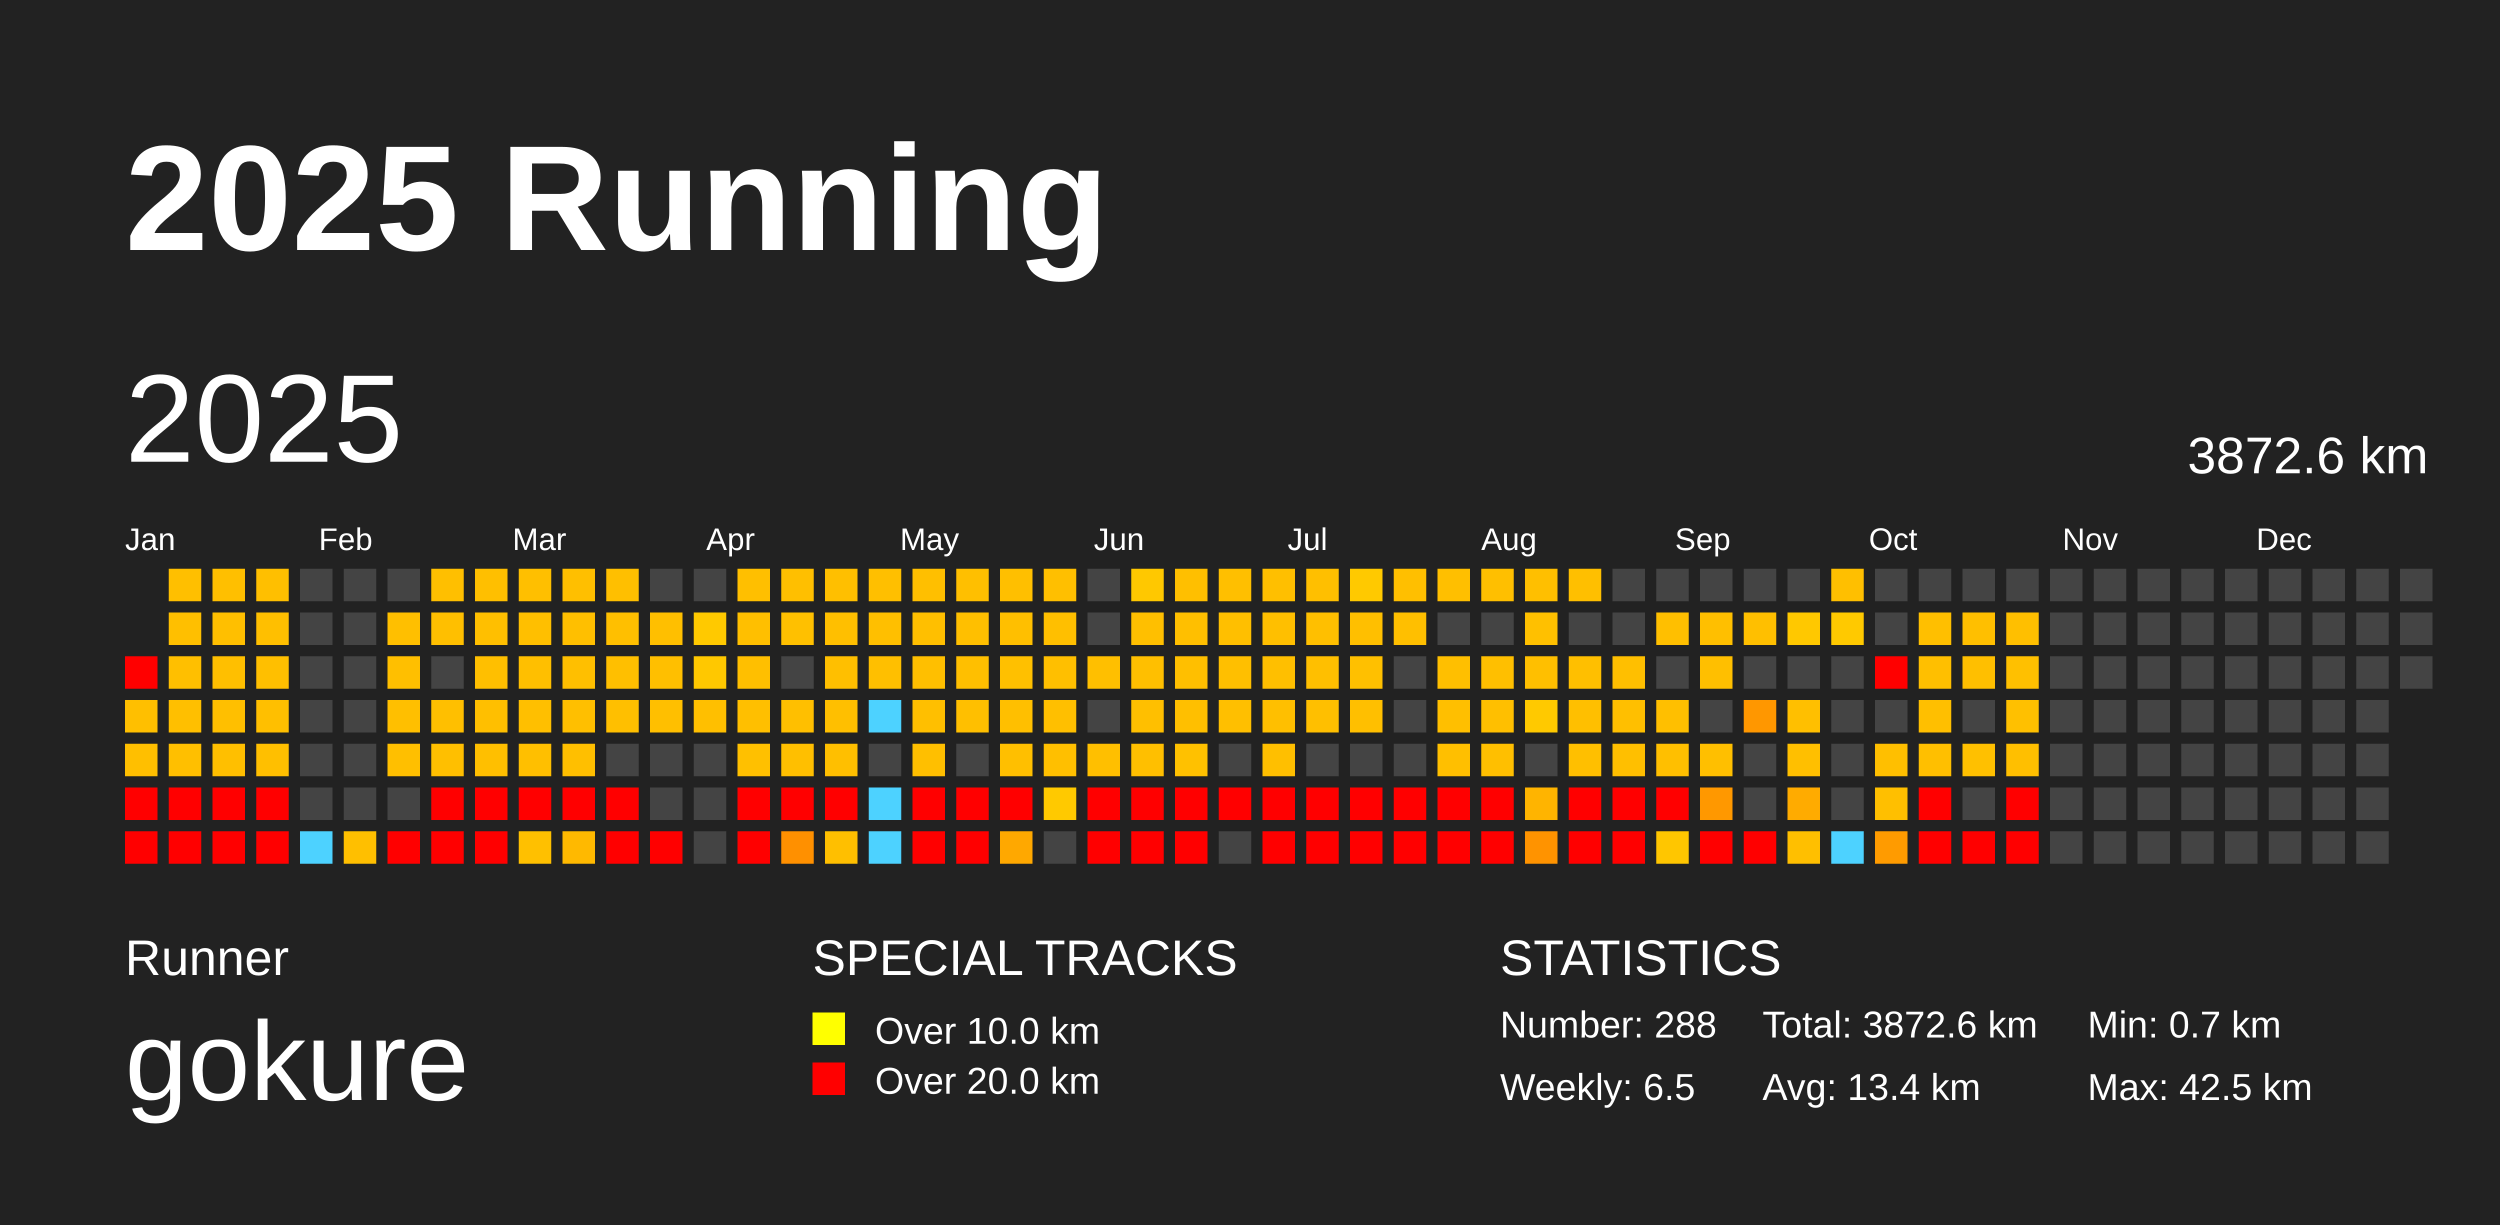
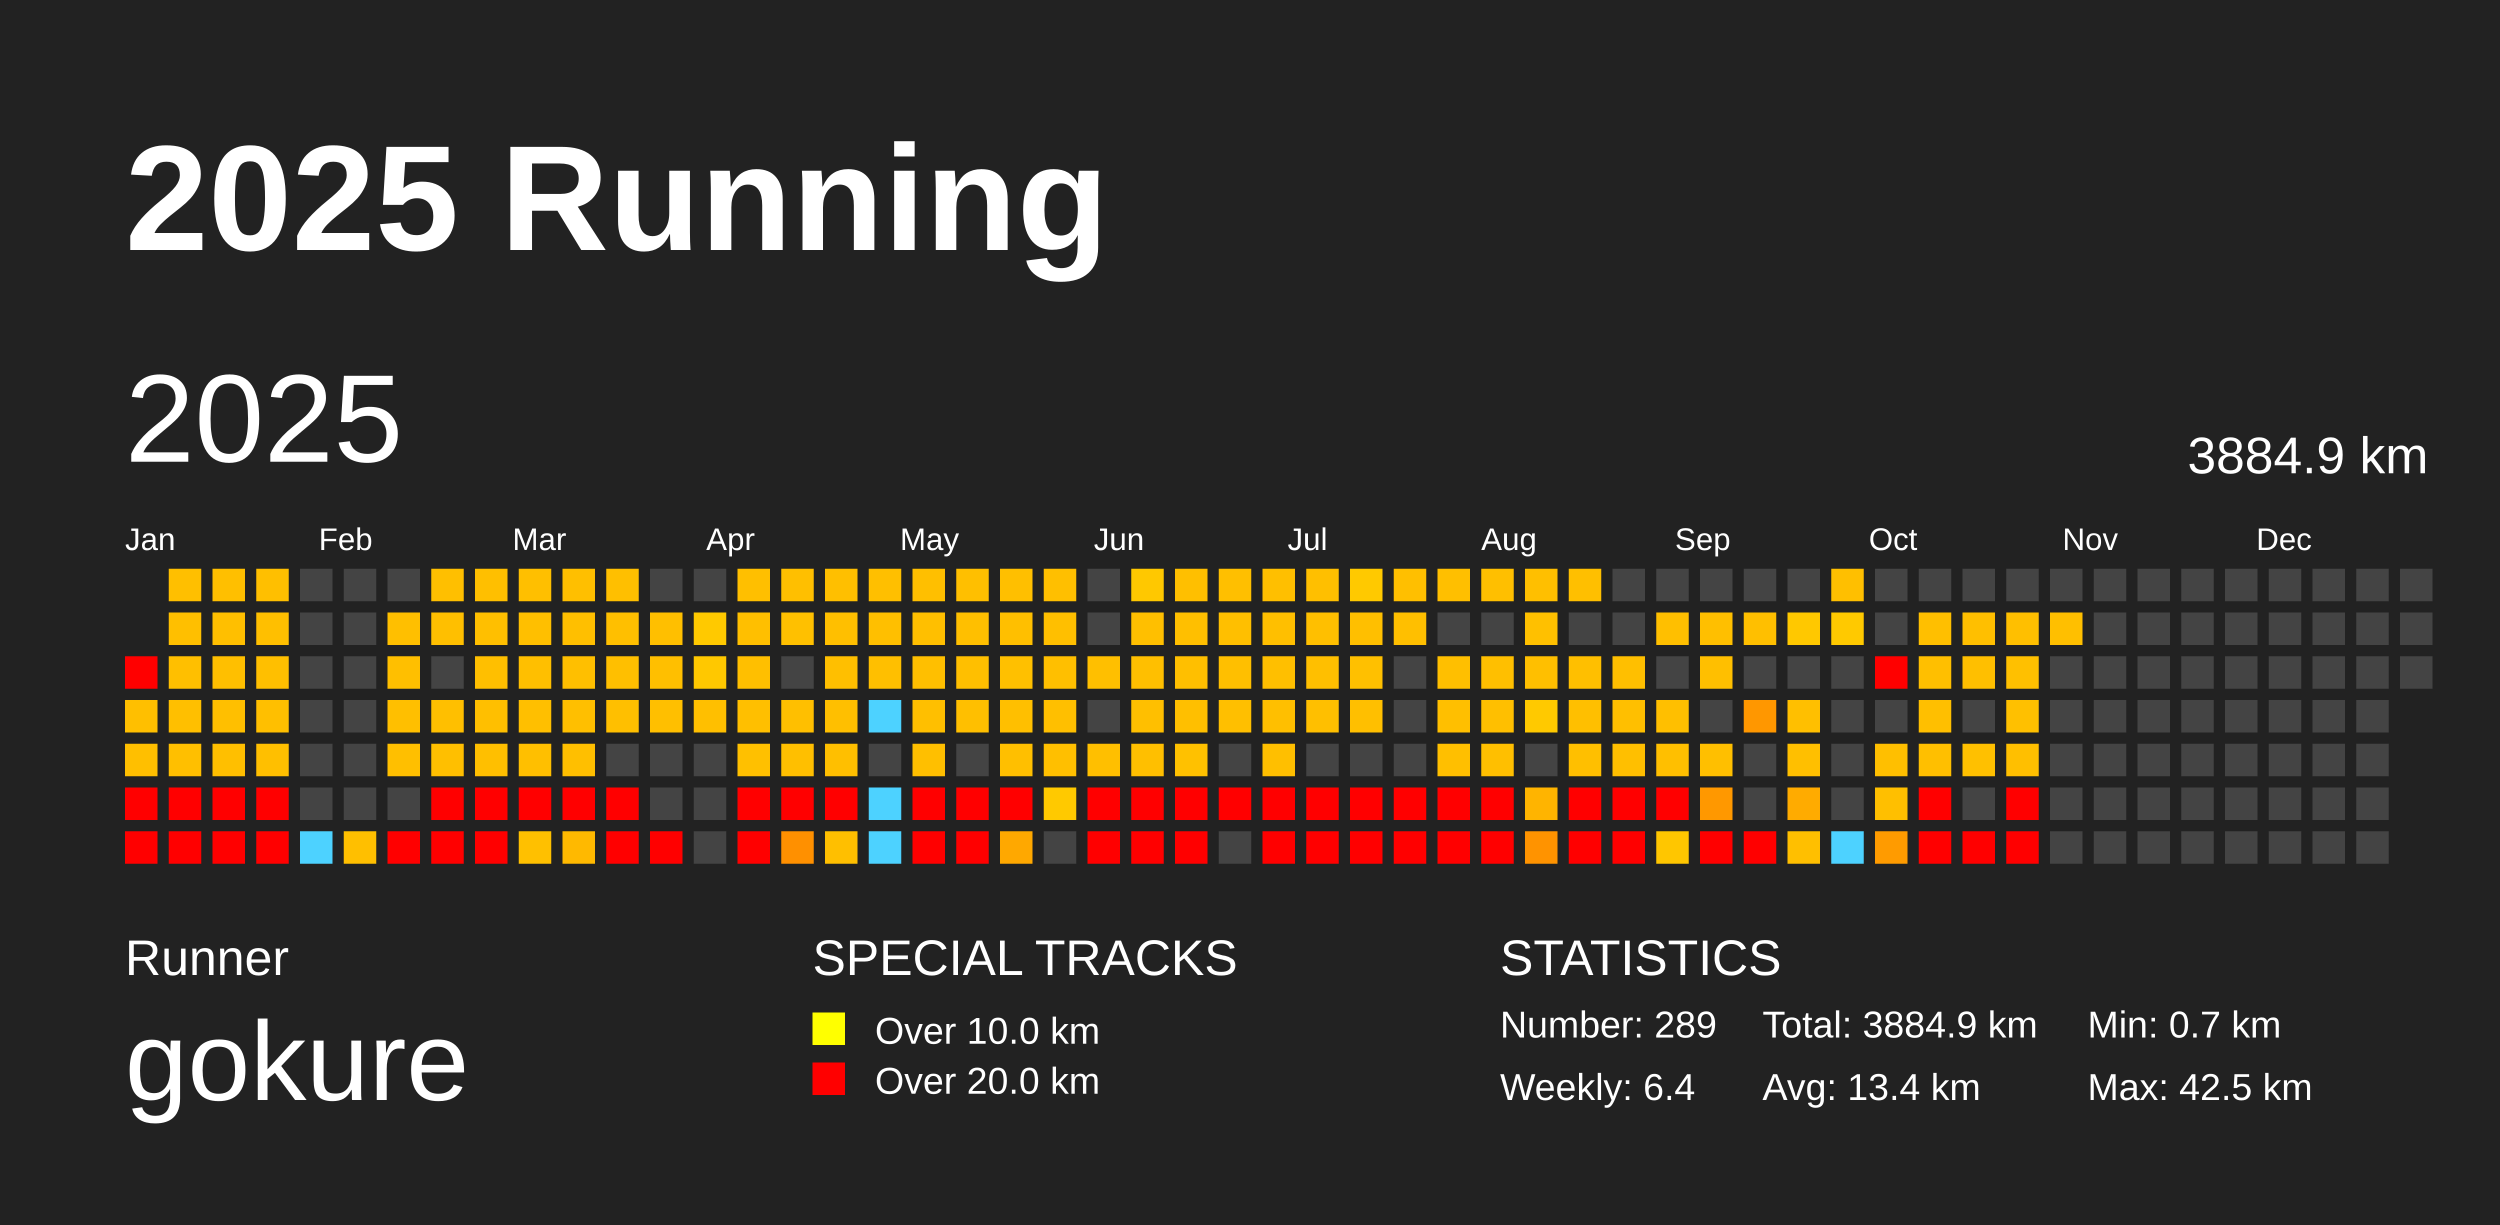
<svg xmlns="http://www.w3.org/2000/svg" baseProfile="full" height="98mm" version="1.1" viewBox="0,0,200,98" width="200mm">
  <defs />
  <rect fill="#222222" height="98" width="200" x="0" y="0" />
  <text fill="#FFFFFF" style="font-size:12px; font-family:Arial; font-weight:bold;" x="10" y="20">2025 Running</text>
  <text fill="#FFFFFF" style="font-size:4px; font-family:Arial" x="10" y="78">Runner</text>
  <text fill="#FFFFFF" style="font-size:9px; font-family:Arial" x="10" y="88">gokure</text>
  <text fill="#FFFFFF" style="font-size:4px; font-family:Arial" x="65" y="78">SPECIAL TRACKS</text>
  <rect fill="yellow" height="2.6" width="2.6" x="65" y="81" />
  <text fill="#FFFFFF" style="font-size:3px; font-family:Arial" x="70" y="83.5">Over 10.0 km</text>
  <rect fill="red" height="2.6" width="2.6" x="65" y="85" />
  <text fill="#FFFFFF" style="font-size:3px; font-family:Arial" x="70" y="87.5">Over 20.0 km</text>
  <text fill="#FFFFFF" style="font-size:4px; font-family:Arial" x="120" y="78">STATISTICS</text>
-   <text fill="#FFFFFF" style="font-size:3px; font-family:Arial" x="120" y="83">Number: 288</text>
-   <text fill="#FFFFFF" style="font-size:3px; font-family:Arial" x="120" y="88">Weekly: 6.5</text>
-   <text fill="#FFFFFF" style="font-size:3px; font-family:Arial" x="141" y="83">Total: 3872.6 km</text>
+   <text fill="#FFFFFF" style="font-size:3px; font-family:Arial" x="120" y="83">Number: 289</text>
+   <text fill="#FFFFFF" style="font-size:3px; font-family:Arial" x="120" y="88">Weekly: 6.4</text>
+   <text fill="#FFFFFF" style="font-size:3px; font-family:Arial" x="141" y="83">Total: 3884.9 km</text>
  <text fill="#FFFFFF" style="font-size:3px; font-family:Arial" x="141" y="88">Avg: 13.4 km</text>
  <text fill="#FFFFFF" style="font-size:3px; font-family:Arial" x="167" y="83">Min: 0.7 km</text>
  <text fill="#FFFFFF" style="font-size:3px; font-family:Arial" x="167" y="88">Max: 42.5 km</text>
  <text dominant-baseline="hanging" fill="#FFFFFF" style="font-size:10.0px; font-family:Arial;" x="10" y="30">2025</text>
-   <text dominant-baseline="hanging" fill="#FFFFFF" style="font-size:4.125px; font-family:Arial;" x="175" y="35">3872.6 km</text>
+   <text dominant-baseline="hanging" fill="#FFFFFF" style="font-size:4.125px; font-family:Arial;" x="175" y="35">3884.9 km</text>
  <text fill="#FFFFFF" style="font-size:2.5px; font-family:Arial" x="10.0" y="44">Jan</text>
  <text fill="#FFFFFF" style="font-size:2.5px; font-family:Arial" x="25.5" y="44">Feb</text>
  <text fill="#FFFFFF" style="font-size:2.5px; font-family:Arial" x="41.0" y="44">Mar</text>
  <text fill="#FFFFFF" style="font-size:2.5px; font-family:Arial" x="56.5" y="44">Apr</text>
  <text fill="#FFFFFF" style="font-size:2.5px; font-family:Arial" x="72.0" y="44">May</text>
  <text fill="#FFFFFF" style="font-size:2.5px; font-family:Arial" x="87.5" y="44">Jun</text>
  <text fill="#FFFFFF" style="font-size:2.5px; font-family:Arial" x="103.0" y="44">Jul</text>
  <text fill="#FFFFFF" style="font-size:2.5px; font-family:Arial" x="118.5" y="44">Aug</text>
  <text fill="#FFFFFF" style="font-size:2.5px; font-family:Arial" x="134.0" y="44">Sep</text>
  <text fill="#FFFFFF" style="font-size:2.5px; font-family:Arial" x="149.5" y="44">Oct</text>
  <text fill="#FFFFFF" style="font-size:2.5px; font-family:Arial" x="165.0" y="44">Nov</text>
  <text fill="#FFFFFF" style="font-size:2.5px; font-family:Arial" x="180.5" y="44">Dec</text>
  <rect fill="red" height="2.6" width="2.6" x="10.0" y="52.5" />
  <rect fill="#ffbf00" height="2.6" width="2.6" x="10.0" y="56.0" />
  <rect fill="#ffbf00" height="2.6" width="2.6" x="10.0" y="59.5" />
  <rect fill="red" height="2.6" width="2.6" x="10.0" y="63.0" />
  <rect fill="red" height="2.6" width="2.6" x="10.0" y="66.5" />
  <rect fill="#ffbf00" height="2.6" width="2.6" x="13.5" y="45.5" />
  <rect fill="#ffbf00" height="2.6" width="2.6" x="13.5" y="49.0" />
  <rect fill="#ffbf00" height="2.6" width="2.6" x="13.5" y="52.5" />
  <rect fill="#ffbf00" height="2.6" width="2.6" x="13.5" y="56.0" />
  <rect fill="#ffbf00" height="2.6" width="2.6" x="13.5" y="59.5" />
  <rect fill="red" height="2.6" width="2.6" x="13.5" y="63.0" />
  <rect fill="red" height="2.6" width="2.6" x="13.5" y="66.5" />
  <rect fill="#ffbf00" height="2.6" width="2.6" x="17.0" y="45.5" />
  <rect fill="#ffbf00" height="2.6" width="2.6" x="17.0" y="49.0" />
  <rect fill="#ffbf00" height="2.6" width="2.6" x="17.0" y="52.5" />
  <rect fill="#ffbf00" height="2.6" width="2.6" x="17.0" y="56.0" />
  <rect fill="#ffbf00" height="2.6" width="2.6" x="17.0" y="59.5" />
  <rect fill="red" height="2.6" width="2.6" x="17.0" y="63.0" />
  <rect fill="red" height="2.6" width="2.6" x="17.0" y="66.5" />
  <rect fill="#ffbf00" height="2.6" width="2.6" x="20.5" y="45.5" />
  <rect fill="#ffbf00" height="2.6" width="2.6" x="20.5" y="49.0" />
  <rect fill="#ffbf00" height="2.6" width="2.6" x="20.5" y="52.5" />
  <rect fill="#ffbf00" height="2.6" width="2.6" x="20.5" y="56.0" />
  <rect fill="#ffbf00" height="2.6" width="2.6" x="20.5" y="59.5" />
  <rect fill="red" height="2.6" width="2.6" x="20.5" y="63.0" />
  <rect fill="red" height="2.6" width="2.6" x="20.5" y="66.5" />
  <rect fill="#444444" height="2.6" width="2.6" x="24.0" y="45.5" />
  <rect fill="#444444" height="2.6" width="2.6" x="24.0" y="49.0" />
  <rect fill="#444444" height="2.6" width="2.6" x="24.0" y="52.5" />
  <rect fill="#444444" height="2.6" width="2.6" x="24.0" y="56.0" />
  <rect fill="#444444" height="2.6" width="2.6" x="24.0" y="59.5" />
  <rect fill="#444444" height="2.6" width="2.6" x="24.0" y="63.0" />
  <rect fill="#4dd2ff" height="2.6" width="2.6" x="24.0" y="66.5" />
  <rect fill="#444444" height="2.6" width="2.6" x="27.5" y="45.5" />
  <rect fill="#444444" height="2.6" width="2.6" x="27.5" y="49.0" />
  <rect fill="#444444" height="2.6" width="2.6" x="27.5" y="52.5" />
  <rect fill="#444444" height="2.6" width="2.6" x="27.5" y="56.0" />
  <rect fill="#444444" height="2.6" width="2.6" x="27.5" y="59.5" />
  <rect fill="#444444" height="2.6" width="2.6" x="27.5" y="63.0" />
  <rect fill="#ffbf00" height="2.6" width="2.6" x="27.5" y="66.5" />
  <rect fill="#444444" height="2.6" width="2.6" x="31.0" y="45.5" />
  <rect fill="#ffbf00" height="2.6" width="2.6" x="31.0" y="49.0" />
  <rect fill="#ffbf00" height="2.6" width="2.6" x="31.0" y="52.5" />
  <rect fill="#ffbf00" height="2.6" width="2.6" x="31.0" y="56.0" />
  <rect fill="#ffbf00" height="2.6" width="2.6" x="31.0" y="59.5" />
  <rect fill="#444444" height="2.6" width="2.6" x="31.0" y="63.0" />
  <rect fill="red" height="2.6" width="2.6" x="31.0" y="66.5" />
  <rect fill="#ffbf00" height="2.6" width="2.6" x="34.5" y="45.5" />
  <rect fill="#ffbf00" height="2.6" width="2.6" x="34.5" y="49.0" />
  <rect fill="#444444" height="2.6" width="2.6" x="34.5" y="52.5" />
  <rect fill="#ffbf00" height="2.6" width="2.6" x="34.5" y="56.0" />
  <rect fill="#ffbf00" height="2.6" width="2.6" x="34.5" y="59.5" />
  <rect fill="red" height="2.6" width="2.6" x="34.5" y="63.0" />
  <rect fill="red" height="2.6" width="2.6" x="34.5" y="66.5" />
  <rect fill="#ffbf00" height="2.6" width="2.6" x="38.0" y="45.5" />
  <rect fill="#ffbf00" height="2.6" width="2.6" x="38.0" y="49.0" />
  <rect fill="#ffbf00" height="2.6" width="2.6" x="38.0" y="52.5" />
  <rect fill="#ffbf00" height="2.6" width="2.6" x="38.0" y="56.0" />
  <rect fill="#ffbf00" height="2.6" width="2.6" x="38.0" y="59.5" />
  <rect fill="red" height="2.6" width="2.6" x="38.0" y="63.0" />
  <rect fill="red" height="2.6" width="2.6" x="38.0" y="66.5" />
  <rect fill="#ffbf00" height="2.6" width="2.6" x="41.5" y="45.5" />
  <rect fill="#ffbf00" height="2.6" width="2.6" x="41.5" y="49.0" />
  <rect fill="#ffbf00" height="2.6" width="2.6" x="41.5" y="52.5" />
  <rect fill="#ffbf00" height="2.6" width="2.6" x="41.5" y="56.0" />
  <rect fill="#ffbf00" height="2.6" width="2.6" x="41.5" y="59.5" />
  <rect fill="red" height="2.6" width="2.6" x="41.5" y="63.0" />
  <rect fill="#ffc000" height="2.6" width="2.6" x="41.5" y="66.5" />
  <rect fill="#ffbf00" height="2.6" width="2.6" x="45.0" y="45.5" />
  <rect fill="#ffbf00" height="2.6" width="2.6" x="45.0" y="49.0" />
  <rect fill="#ffbf00" height="2.6" width="2.6" x="45.0" y="52.5" />
  <rect fill="#ffbf00" height="2.6" width="2.6" x="45.0" y="56.0" />
  <rect fill="#ffbf00" height="2.6" width="2.6" x="45.0" y="59.5" />
  <rect fill="red" height="2.6" width="2.6" x="45.0" y="63.0" />
  <rect fill="#ffb900" height="2.6" width="2.6" x="45.0" y="66.5" />
  <rect fill="#ffbf00" height="2.6" width="2.6" x="48.5" y="45.5" />
  <rect fill="#ffbf00" height="2.6" width="2.6" x="48.5" y="49.0" />
  <rect fill="#ffbf00" height="2.6" width="2.6" x="48.5" y="52.5" />
  <rect fill="#ffbf00" height="2.6" width="2.6" x="48.5" y="56.0" />
  <rect fill="#444444" height="2.6" width="2.6" x="48.5" y="59.5" />
  <rect fill="red" height="2.6" width="2.6" x="48.5" y="63.0" />
  <rect fill="red" height="2.6" width="2.6" x="48.5" y="66.5" />
  <rect fill="#444444" height="2.6" width="2.6" x="52.0" y="45.5" />
  <rect fill="#ffbf00" height="2.6" width="2.6" x="52.0" y="49.0" />
  <rect fill="#ffbf00" height="2.6" width="2.6" x="52.0" y="52.5" />
  <rect fill="#ffbf00" height="2.6" width="2.6" x="52.0" y="56.0" />
  <rect fill="#444444" height="2.6" width="2.6" x="52.0" y="59.5" />
  <rect fill="#444444" height="2.6" width="2.6" x="52.0" y="63.0" />
  <rect fill="red" height="2.6" width="2.6" x="52.0" y="66.5" />
  <rect fill="#444444" height="2.6" width="2.6" x="55.5" y="45.5" />
  <rect fill="#ffc900" height="2.6" width="2.6" x="55.5" y="49.0" />
  <rect fill="#ffc800" height="2.6" width="2.6" x="55.5" y="52.5" />
  <rect fill="#ffbf00" height="2.6" width="2.6" x="55.5" y="56.0" />
  <rect fill="#444444" height="2.6" width="2.6" x="55.5" y="59.5" />
  <rect fill="#444444" height="2.6" width="2.6" x="55.5" y="63.0" />
  <rect fill="#444444" height="2.6" width="2.6" x="55.5" y="66.5" />
  <rect fill="#ffbf00" height="2.6" width="2.6" x="59.0" y="45.5" />
  <rect fill="#ffbf00" height="2.6" width="2.6" x="59.0" y="49.0" />
  <rect fill="#ffbf00" height="2.6" width="2.6" x="59.0" y="52.5" />
  <rect fill="#ffbf00" height="2.6" width="2.6" x="59.0" y="56.0" />
  <rect fill="#ffc000" height="2.6" width="2.6" x="59.0" y="59.5" />
  <rect fill="red" height="2.6" width="2.6" x="59.0" y="63.0" />
  <rect fill="red" height="2.6" width="2.6" x="59.0" y="66.5" />
  <rect fill="#ffbf00" height="2.6" width="2.6" x="62.5" y="45.5" />
  <rect fill="#ffc000" height="2.6" width="2.6" x="62.5" y="49.0" />
  <rect fill="#444444" height="2.6" width="2.6" x="62.5" y="52.5" />
  <rect fill="#ffbf00" height="2.6" width="2.6" x="62.5" y="56.0" />
  <rect fill="#ffbf00" height="2.6" width="2.6" x="62.5" y="59.5" />
  <rect fill="red" height="2.6" width="2.6" x="62.5" y="63.0" />
  <rect fill="#ff9000" height="2.6" width="2.6" x="62.5" y="66.5" />
  <rect fill="#ffbf00" height="2.6" width="2.6" x="66.0" y="45.5" />
  <rect fill="#ffbf00" height="2.6" width="2.6" x="66.0" y="49.0" />
  <rect fill="#ffbf00" height="2.6" width="2.6" x="66.0" y="52.5" />
  <rect fill="#ffbf00" height="2.6" width="2.6" x="66.0" y="56.0" />
  <rect fill="#ffbf00" height="2.6" width="2.6" x="66.0" y="59.5" />
  <rect fill="red" height="2.6" width="2.6" x="66.0" y="63.0" />
  <rect fill="#ffbf00" height="2.6" width="2.6" x="66.0" y="66.5" />
  <rect fill="#ffbf00" height="2.6" width="2.6" x="69.5" y="45.5" />
  <rect fill="#ffbf00" height="2.6" width="2.6" x="69.5" y="49.0" />
  <rect fill="#ffbf00" height="2.6" width="2.6" x="69.5" y="52.5" />
  <rect fill="#4dd2ff" height="2.6" width="2.6" x="69.5" y="56.0" />
  <rect fill="#444444" height="2.6" width="2.6" x="69.5" y="59.5" />
  <rect fill="#4dd2ff" height="2.6" width="2.6" x="69.5" y="63.0" />
  <rect fill="#4dd2ff" height="2.6" width="2.6" x="69.5" y="66.5" />
  <rect fill="#ffbf00" height="2.6" width="2.6" x="73.0" y="45.5" />
  <rect fill="#ffbf00" height="2.6" width="2.6" x="73.0" y="49.0" />
  <rect fill="#ffbf00" height="2.6" width="2.6" x="73.0" y="52.5" />
  <rect fill="#ffbf00" height="2.6" width="2.6" x="73.0" y="56.0" />
  <rect fill="#ffbf00" height="2.6" width="2.6" x="73.0" y="59.5" />
  <rect fill="red" height="2.6" width="2.6" x="73.0" y="63.0" />
  <rect fill="red" height="2.6" width="2.6" x="73.0" y="66.5" />
  <rect fill="#ffbf00" height="2.6" width="2.6" x="76.5" y="45.5" />
  <rect fill="#ffbf00" height="2.6" width="2.6" x="76.5" y="49.0" />
  <rect fill="#ffbf00" height="2.6" width="2.6" x="76.5" y="52.5" />
  <rect fill="#ffbf00" height="2.6" width="2.6" x="76.5" y="56.0" />
  <rect fill="#444444" height="2.6" width="2.6" x="76.5" y="59.5" />
  <rect fill="red" height="2.6" width="2.6" x="76.5" y="63.0" />
  <rect fill="red" height="2.6" width="2.6" x="76.5" y="66.5" />
  <rect fill="#ffbf00" height="2.6" width="2.6" x="80.0" y="45.5" />
  <rect fill="#ffbf00" height="2.6" width="2.6" x="80.0" y="49.0" />
  <rect fill="#ffc000" height="2.6" width="2.6" x="80.0" y="52.5" />
  <rect fill="#ffbf00" height="2.6" width="2.6" x="80.0" y="56.0" />
  <rect fill="#ffbf00" height="2.6" width="2.6" x="80.0" y="59.5" />
  <rect fill="red" height="2.6" width="2.6" x="80.0" y="63.0" />
  <rect fill="#ffa800" height="2.6" width="2.6" x="80.0" y="66.5" />
  <rect fill="#ffbf00" height="2.6" width="2.6" x="83.5" y="45.5" />
  <rect fill="#ffbf00" height="2.6" width="2.6" x="83.5" y="49.0" />
  <rect fill="#ffbf00" height="2.6" width="2.6" x="83.5" y="52.5" />
  <rect fill="#ffbf00" height="2.6" width="2.6" x="83.5" y="56.0" />
  <rect fill="#ffbf00" height="2.6" width="2.6" x="83.5" y="59.5" />
  <rect fill="#ffc900" height="2.6" width="2.6" x="83.5" y="63.0" />
  <rect fill="#444444" height="2.6" width="2.6" x="83.5" y="66.5" />
  <rect fill="#444444" height="2.6" width="2.6" x="87.0" y="45.5" />
  <rect fill="#444444" height="2.6" width="2.6" x="87.0" y="49.0" />
  <rect fill="#ffbf00" height="2.6" width="2.6" x="87.0" y="52.5" />
  <rect fill="#444444" height="2.6" width="2.6" x="87.0" y="56.0" />
  <rect fill="#ffbf00" height="2.6" width="2.6" x="87.0" y="59.5" />
  <rect fill="red" height="2.6" width="2.6" x="87.0" y="63.0" />
  <rect fill="red" height="2.6" width="2.6" x="87.0" y="66.5" />
  <rect fill="#ffc800" height="2.6" width="2.6" x="90.5" y="45.5" />
  <rect fill="#ffbf00" height="2.6" width="2.6" x="90.5" y="49.0" />
  <rect fill="#ffbf00" height="2.6" width="2.6" x="90.5" y="52.5" />
  <rect fill="#ffbf00" height="2.6" width="2.6" x="90.5" y="56.0" />
  <rect fill="#ffbf00" height="2.6" width="2.6" x="90.5" y="59.5" />
  <rect fill="red" height="2.6" width="2.6" x="90.5" y="63.0" />
  <rect fill="red" height="2.6" width="2.6" x="90.5" y="66.5" />
  <rect fill="#ffbf00" height="2.6" width="2.6" x="94.0" y="45.5" />
  <rect fill="#ffbf00" height="2.6" width="2.6" x="94.0" y="49.0" />
  <rect fill="#ffbf00" height="2.6" width="2.6" x="94.0" y="52.5" />
  <rect fill="#ffbf00" height="2.6" width="2.6" x="94.0" y="56.0" />
  <rect fill="#ffc100" height="2.6" width="2.6" x="94.0" y="59.5" />
  <rect fill="red" height="2.6" width="2.6" x="94.0" y="63.0" />
  <rect fill="red" height="2.6" width="2.6" x="94.0" y="66.5" />
  <rect fill="#ffbf00" height="2.6" width="2.6" x="97.5" y="45.5" />
  <rect fill="#ffbf00" height="2.6" width="2.6" x="97.5" y="49.0" />
  <rect fill="#ffbf00" height="2.6" width="2.6" x="97.5" y="52.5" />
  <rect fill="#ffbf00" height="2.6" width="2.6" x="97.5" y="56.0" />
  <rect fill="#444444" height="2.6" width="2.6" x="97.5" y="59.5" />
  <rect fill="red" height="2.6" width="2.6" x="97.5" y="63.0" />
  <rect fill="#444444" height="2.6" width="2.6" x="97.5" y="66.5" />
  <rect fill="#ffbf00" height="2.6" width="2.6" x="101.0" y="45.5" />
  <rect fill="#ffbf00" height="2.6" width="2.6" x="101.0" y="49.0" />
  <rect fill="#ffbf00" height="2.6" width="2.6" x="101.0" y="52.5" />
  <rect fill="#ffbf00" height="2.6" width="2.6" x="101.0" y="56.0" />
  <rect fill="#ffbf00" height="2.6" width="2.6" x="101.0" y="59.5" />
  <rect fill="red" height="2.6" width="2.6" x="101.0" y="63.0" />
  <rect fill="red" height="2.6" width="2.6" x="101.0" y="66.5" />
  <rect fill="#ffbf00" height="2.6" width="2.6" x="104.5" y="45.5" />
  <rect fill="#ffbf00" height="2.6" width="2.6" x="104.5" y="49.0" />
  <rect fill="#ffbf00" height="2.6" width="2.6" x="104.5" y="52.5" />
  <rect fill="#ffbf00" height="2.6" width="2.6" x="104.5" y="56.0" />
  <rect fill="#444444" height="2.6" width="2.6" x="104.5" y="59.5" />
  <rect fill="red" height="2.6" width="2.6" x="104.5" y="63.0" />
  <rect fill="red" height="2.6" width="2.6" x="104.5" y="66.5" />
  <rect fill="#ffc900" height="2.6" width="2.6" x="108.0" y="45.5" />
  <rect fill="#ffbf00" height="2.6" width="2.6" x="108.0" y="49.0" />
  <rect fill="#ffc000" height="2.6" width="2.6" x="108.0" y="52.5" />
  <rect fill="#ffbf00" height="2.6" width="2.6" x="108.0" y="56.0" />
  <rect fill="#444444" height="2.6" width="2.6" x="108.0" y="59.5" />
  <rect fill="red" height="2.6" width="2.6" x="108.0" y="63.0" />
  <rect fill="red" height="2.6" width="2.6" x="108.0" y="66.5" />
  <rect fill="#ffbf00" height="2.6" width="2.6" x="111.5" y="45.5" />
  <rect fill="#ffbf00" height="2.6" width="2.6" x="111.5" y="49.0" />
  <rect fill="#444444" height="2.6" width="2.6" x="111.5" y="52.5" />
  <rect fill="#444444" height="2.6" width="2.6" x="111.5" y="56.0" />
  <rect fill="#444444" height="2.6" width="2.6" x="111.5" y="59.5" />
  <rect fill="red" height="2.6" width="2.6" x="111.5" y="63.0" />
  <rect fill="red" height="2.6" width="2.6" x="111.5" y="66.5" />
  <rect fill="#ffbf00" height="2.6" width="2.6" x="115.0" y="45.5" />
  <rect fill="#444444" height="2.6" width="2.6" x="115.0" y="49.0" />
  <rect fill="#ffbf00" height="2.6" width="2.6" x="115.0" y="52.5" />
  <rect fill="#ffbf00" height="2.6" width="2.6" x="115.0" y="56.0" />
  <rect fill="#ffbf00" height="2.6" width="2.6" x="115.0" y="59.5" />
  <rect fill="red" height="2.6" width="2.6" x="115.0" y="63.0" />
  <rect fill="red" height="2.6" width="2.6" x="115.0" y="66.5" />
  <rect fill="#ffbf00" height="2.6" width="2.6" x="118.5" y="45.5" />
  <rect fill="#444444" height="2.6" width="2.6" x="118.5" y="49.0" />
  <rect fill="#ffbf00" height="2.6" width="2.6" x="118.5" y="52.5" />
  <rect fill="#ffbf00" height="2.6" width="2.6" x="118.5" y="56.0" />
  <rect fill="#ffbf00" height="2.6" width="2.6" x="118.5" y="59.5" />
  <rect fill="red" height="2.6" width="2.6" x="118.5" y="63.0" />
  <rect fill="red" height="2.6" width="2.6" x="118.5" y="66.5" />
  <rect fill="#ffbf00" height="2.6" width="2.6" x="122.0" y="45.5" />
  <rect fill="#ffc000" height="2.6" width="2.6" x="122.0" y="49.0" />
  <rect fill="#ffbf00" height="2.6" width="2.6" x="122.0" y="52.5" />
  <rect fill="#ffc900" height="2.6" width="2.6" x="122.0" y="56.0" />
  <rect fill="#444444" height="2.6" width="2.6" x="122.0" y="59.5" />
  <rect fill="#ffb400" height="2.6" width="2.6" x="122.0" y="63.0" />
  <rect fill="#ff9300" height="2.6" width="2.6" x="122.0" y="66.5" />
  <rect fill="#ffbf00" height="2.6" width="2.6" x="125.5" y="45.5" />
  <rect fill="#444444" height="2.6" width="2.6" x="125.5" y="49.0" />
  <rect fill="#ffbf00" height="2.6" width="2.6" x="125.5" y="52.5" />
  <rect fill="#ffbf00" height="2.6" width="2.6" x="125.5" y="56.0" />
  <rect fill="#ffbf00" height="2.6" width="2.6" x="125.5" y="59.5" />
  <rect fill="red" height="2.6" width="2.6" x="125.5" y="63.0" />
  <rect fill="red" height="2.6" width="2.6" x="125.5" y="66.5" />
  <rect fill="#444444" height="2.6" width="2.6" x="129.0" y="45.5" />
  <rect fill="#444444" height="2.6" width="2.6" x="129.0" y="49.0" />
  <rect fill="#ffbf00" height="2.6" width="2.6" x="129.0" y="52.5" />
  <rect fill="#ffbf00" height="2.6" width="2.6" x="129.0" y="56.0" />
  <rect fill="#ffbf00" height="2.6" width="2.6" x="129.0" y="59.5" />
  <rect fill="red" height="2.6" width="2.6" x="129.0" y="63.0" />
  <rect fill="red" height="2.6" width="2.6" x="129.0" y="66.5" />
  <rect fill="#444444" height="2.6" width="2.6" x="132.5" y="45.5" />
  <rect fill="#ffbf00" height="2.6" width="2.6" x="132.5" y="49.0" />
  <rect fill="#444444" height="2.6" width="2.6" x="132.5" y="52.5" />
  <rect fill="#ffbf00" height="2.6" width="2.6" x="132.5" y="56.0" />
  <rect fill="#ffbf00" height="2.6" width="2.6" x="132.5" y="59.5" />
  <rect fill="red" height="2.6" width="2.6" x="132.5" y="63.0" />
  <rect fill="#ffc600" height="2.6" width="2.6" x="132.5" y="66.5" />
  <rect fill="#444444" height="2.6" width="2.6" x="136.0" y="45.5" />
  <rect fill="#ffbf00" height="2.6" width="2.6" x="136.0" y="49.0" />
  <rect fill="#ffbf00" height="2.6" width="2.6" x="136.0" y="52.5" />
  <rect fill="#444444" height="2.6" width="2.6" x="136.0" y="56.0" />
  <rect fill="#ffbf00" height="2.6" width="2.6" x="136.0" y="59.5" />
  <rect fill="#ff9800" height="2.6" width="2.6" x="136.0" y="63.0" />
  <rect fill="red" height="2.6" width="2.6" x="136.0" y="66.5" />
  <rect fill="#444444" height="2.6" width="2.6" x="139.5" y="45.5" />
  <rect fill="#ffbf00" height="2.6" width="2.6" x="139.5" y="49.0" />
  <rect fill="#444444" height="2.6" width="2.6" x="139.5" y="52.5" />
  <rect fill="#ff9700" height="2.6" width="2.6" x="139.5" y="56.0" />
  <rect fill="#444444" height="2.6" width="2.6" x="139.5" y="59.5" />
  <rect fill="#444444" height="2.6" width="2.6" x="139.5" y="63.0" />
  <rect fill="red" height="2.6" width="2.6" x="139.5" y="66.5" />
  <rect fill="#444444" height="2.6" width="2.6" x="143.0" y="45.5" />
  <rect fill="#ffc800" height="2.6" width="2.6" x="143.0" y="49.0" />
  <rect fill="#444444" height="2.6" width="2.6" x="143.0" y="52.5" />
  <rect fill="#ffbf00" height="2.6" width="2.6" x="143.0" y="56.0" />
  <rect fill="#ffbf00" height="2.6" width="2.6" x="143.0" y="59.5" />
  <rect fill="#ffab00" height="2.6" width="2.6" x="143.0" y="63.0" />
  <rect fill="#ffbf00" height="2.6" width="2.6" x="143.0" y="66.5" />
  <rect fill="#ffbf00" height="2.6" width="2.6" x="146.5" y="45.5" />
  <rect fill="#ffc900" height="2.6" width="2.6" x="146.5" y="49.0" />
  <rect fill="#444444" height="2.6" width="2.6" x="146.5" y="52.5" />
  <rect fill="#444444" height="2.6" width="2.6" x="146.5" y="56.0" />
  <rect fill="#444444" height="2.6" width="2.6" x="146.5" y="59.5" />
  <rect fill="#444444" height="2.6" width="2.6" x="146.5" y="63.0" />
  <rect fill="#4dd2ff" height="2.6" width="2.6" x="146.5" y="66.5" />
  <rect fill="#444444" height="2.6" width="2.6" x="150.0" y="45.5" />
  <rect fill="#444444" height="2.6" width="2.6" x="150.0" y="49.0" />
  <rect fill="red" height="2.6" width="2.6" x="150.0" y="52.5" />
  <rect fill="#444444" height="2.6" width="2.6" x="150.0" y="56.0" />
  <rect fill="#ffbf00" height="2.6" width="2.6" x="150.0" y="59.5" />
  <rect fill="#ffbf00" height="2.6" width="2.6" x="150.0" y="63.0" />
  <rect fill="#ff9b00" height="2.6" width="2.6" x="150.0" y="66.5" />
  <rect fill="#444444" height="2.6" width="2.6" x="153.5" y="45.5" />
  <rect fill="#ffbf00" height="2.6" width="2.6" x="153.5" y="49.0" />
  <rect fill="#ffbf00" height="2.6" width="2.6" x="153.5" y="52.5" />
  <rect fill="#ffbf00" height="2.6" width="2.6" x="153.5" y="56.0" />
  <rect fill="#ffbf00" height="2.6" width="2.6" x="153.5" y="59.5" />
  <rect fill="red" height="2.6" width="2.6" x="153.5" y="63.0" />
  <rect fill="red" height="2.6" width="2.6" x="153.5" y="66.5" />
  <rect fill="#444444" height="2.6" width="2.6" x="157.0" y="45.5" />
  <rect fill="#ffbf00" height="2.6" width="2.6" x="157.0" y="49.0" />
  <rect fill="#ffbf00" height="2.6" width="2.6" x="157.0" y="52.5" />
  <rect fill="#444444" height="2.6" width="2.6" x="157.0" y="56.0" />
  <rect fill="#ffc000" height="2.6" width="2.6" x="157.0" y="59.5" />
  <rect fill="#444444" height="2.6" width="2.6" x="157.0" y="63.0" />
  <rect fill="red" height="2.6" width="2.6" x="157.0" y="66.5" />
  <rect fill="#444444" height="2.6" width="2.6" x="160.5" y="45.5" />
  <rect fill="#ffbf00" height="2.6" width="2.6" x="160.5" y="49.0" />
  <rect fill="#ffc000" height="2.6" width="2.6" x="160.5" y="52.5" />
  <rect fill="#ffc000" height="2.6" width="2.6" x="160.5" y="56.0" />
  <rect fill="#ffbf00" height="2.6" width="2.6" x="160.5" y="59.5" />
  <rect fill="red" height="2.6" width="2.6" x="160.5" y="63.0" />
  <rect fill="red" height="2.6" width="2.6" x="160.5" y="66.5" />
  <rect fill="#444444" height="2.6" width="2.6" x="164.0" y="45.5" />
-   <rect fill="#444444" height="2.6" width="2.6" x="164.0" y="49.0" />
+   <rect fill="#ffbf00" height="2.6" width="2.6" x="164.0" y="49.0" />
  <rect fill="#444444" height="2.6" width="2.6" x="164.0" y="52.5" />
  <rect fill="#444444" height="2.6" width="2.6" x="164.0" y="56.0" />
  <rect fill="#444444" height="2.6" width="2.6" x="164.0" y="59.5" />
  <rect fill="#444444" height="2.6" width="2.6" x="164.0" y="63.0" />
  <rect fill="#444444" height="2.6" width="2.6" x="164.0" y="66.5" />
  <rect fill="#444444" height="2.6" width="2.6" x="167.5" y="45.5" />
  <rect fill="#444444" height="2.6" width="2.6" x="167.5" y="49.0" />
  <rect fill="#444444" height="2.6" width="2.6" x="167.5" y="52.5" />
  <rect fill="#444444" height="2.6" width="2.6" x="167.5" y="56.0" />
  <rect fill="#444444" height="2.6" width="2.6" x="167.5" y="59.5" />
  <rect fill="#444444" height="2.6" width="2.6" x="167.5" y="63.0" />
  <rect fill="#444444" height="2.6" width="2.6" x="167.5" y="66.5" />
  <rect fill="#444444" height="2.6" width="2.6" x="171.0" y="45.5" />
  <rect fill="#444444" height="2.6" width="2.6" x="171.0" y="49.0" />
  <rect fill="#444444" height="2.6" width="2.6" x="171.0" y="52.5" />
  <rect fill="#444444" height="2.6" width="2.6" x="171.0" y="56.0" />
  <rect fill="#444444" height="2.6" width="2.6" x="171.0" y="59.5" />
  <rect fill="#444444" height="2.6" width="2.6" x="171.0" y="63.0" />
  <rect fill="#444444" height="2.6" width="2.6" x="171.0" y="66.5" />
  <rect fill="#444444" height="2.6" width="2.6" x="174.5" y="45.5" />
  <rect fill="#444444" height="2.6" width="2.6" x="174.5" y="49.0" />
  <rect fill="#444444" height="2.6" width="2.6" x="174.5" y="52.5" />
  <rect fill="#444444" height="2.6" width="2.6" x="174.5" y="56.0" />
  <rect fill="#444444" height="2.6" width="2.6" x="174.5" y="59.5" />
  <rect fill="#444444" height="2.6" width="2.6" x="174.5" y="63.0" />
  <rect fill="#444444" height="2.6" width="2.6" x="174.5" y="66.5" />
  <rect fill="#444444" height="2.6" width="2.6" x="178.0" y="45.5" />
  <rect fill="#444444" height="2.6" width="2.6" x="178.0" y="49.0" />
  <rect fill="#444444" height="2.6" width="2.6" x="178.0" y="52.5" />
  <rect fill="#444444" height="2.6" width="2.6" x="178.0" y="56.0" />
  <rect fill="#444444" height="2.6" width="2.6" x="178.0" y="59.5" />
  <rect fill="#444444" height="2.6" width="2.6" x="178.0" y="63.0" />
  <rect fill="#444444" height="2.6" width="2.6" x="178.0" y="66.5" />
  <rect fill="#444444" height="2.6" width="2.6" x="181.5" y="45.5" />
  <rect fill="#444444" height="2.6" width="2.6" x="181.5" y="49.0" />
  <rect fill="#444444" height="2.6" width="2.6" x="181.5" y="52.5" />
  <rect fill="#444444" height="2.6" width="2.6" x="181.5" y="56.0" />
  <rect fill="#444444" height="2.6" width="2.6" x="181.5" y="59.5" />
  <rect fill="#444444" height="2.6" width="2.6" x="181.5" y="63.0" />
  <rect fill="#444444" height="2.6" width="2.6" x="181.5" y="66.5" />
  <rect fill="#444444" height="2.6" width="2.6" x="185.0" y="45.5" />
  <rect fill="#444444" height="2.6" width="2.6" x="185.0" y="49.0" />
  <rect fill="#444444" height="2.6" width="2.6" x="185.0" y="52.5" />
  <rect fill="#444444" height="2.6" width="2.6" x="185.0" y="56.0" />
  <rect fill="#444444" height="2.6" width="2.6" x="185.0" y="59.5" />
  <rect fill="#444444" height="2.6" width="2.6" x="185.0" y="63.0" />
  <rect fill="#444444" height="2.6" width="2.6" x="185.0" y="66.5" />
  <rect fill="#444444" height="2.6" width="2.6" x="188.5" y="45.5" />
  <rect fill="#444444" height="2.6" width="2.6" x="188.5" y="49.0" />
  <rect fill="#444444" height="2.6" width="2.6" x="188.5" y="52.5" />
  <rect fill="#444444" height="2.6" width="2.6" x="188.5" y="56.0" />
  <rect fill="#444444" height="2.6" width="2.6" x="188.5" y="59.5" />
  <rect fill="#444444" height="2.6" width="2.6" x="188.5" y="63.0" />
  <rect fill="#444444" height="2.6" width="2.6" x="188.5" y="66.5" />
  <rect fill="#444444" height="2.6" width="2.6" x="192.0" y="45.5" />
  <rect fill="#444444" height="2.6" width="2.6" x="192.0" y="49.0" />
  <rect fill="#444444" height="2.6" width="2.6" x="192.0" y="52.5" />
</svg>
